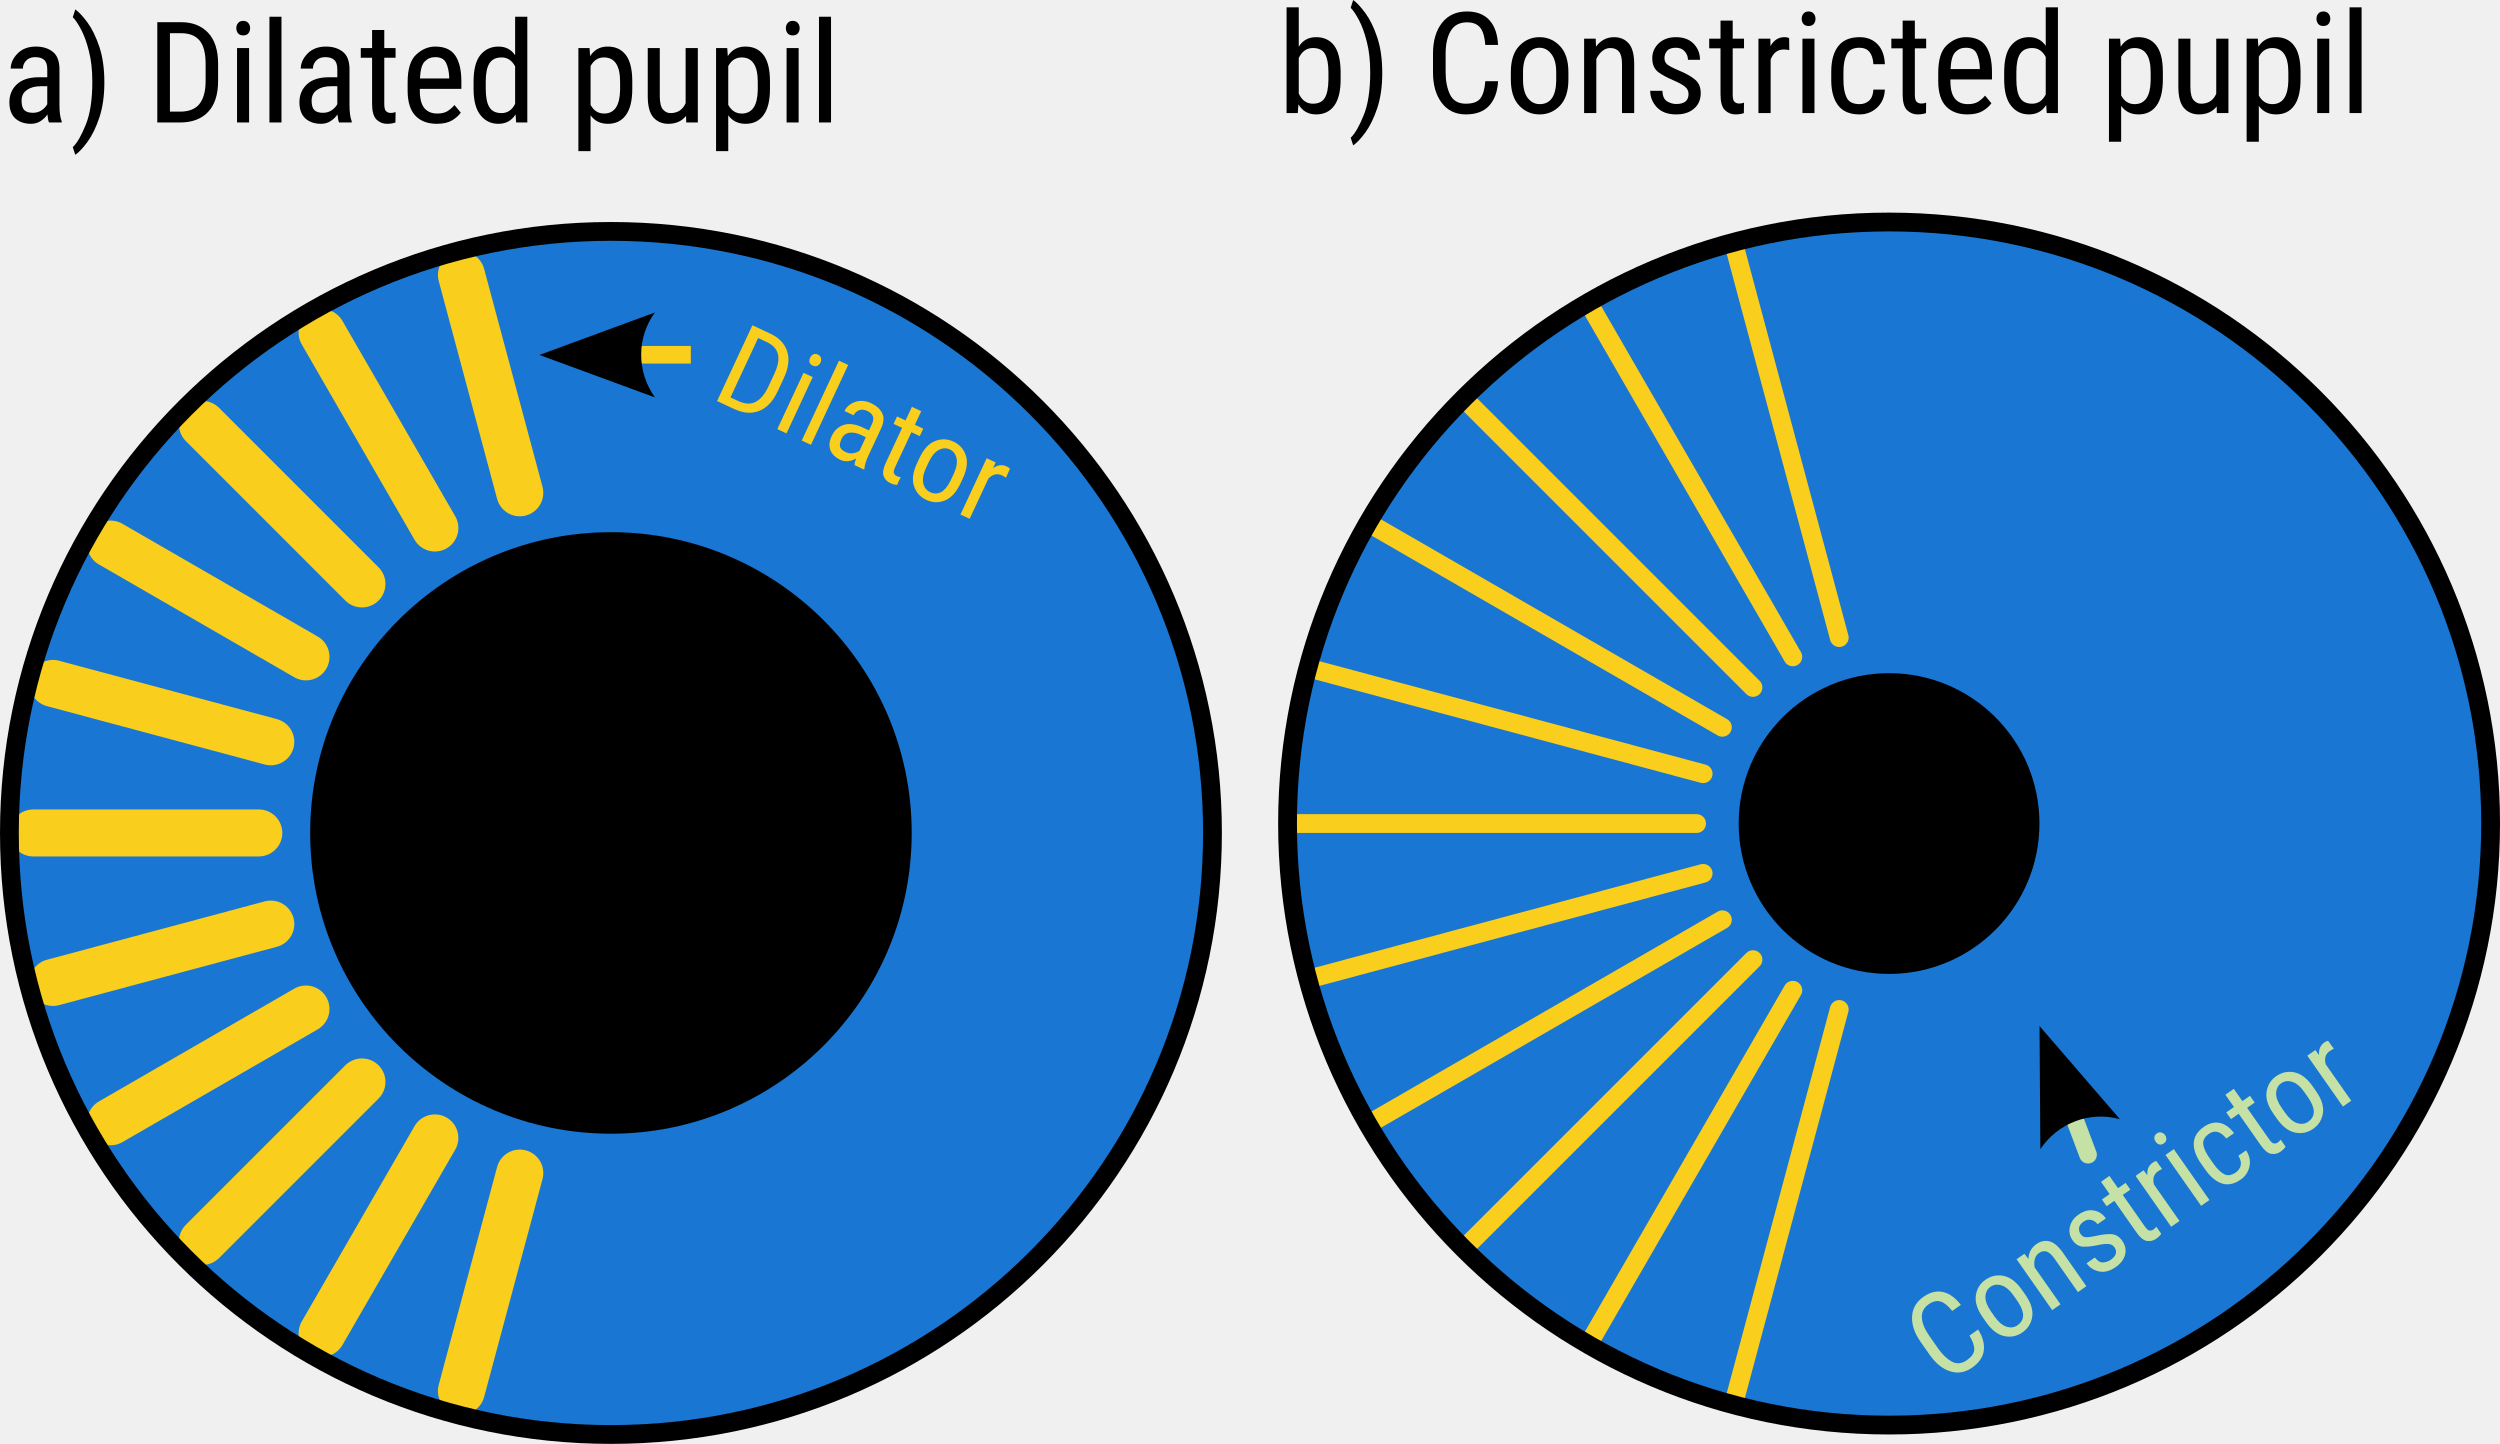
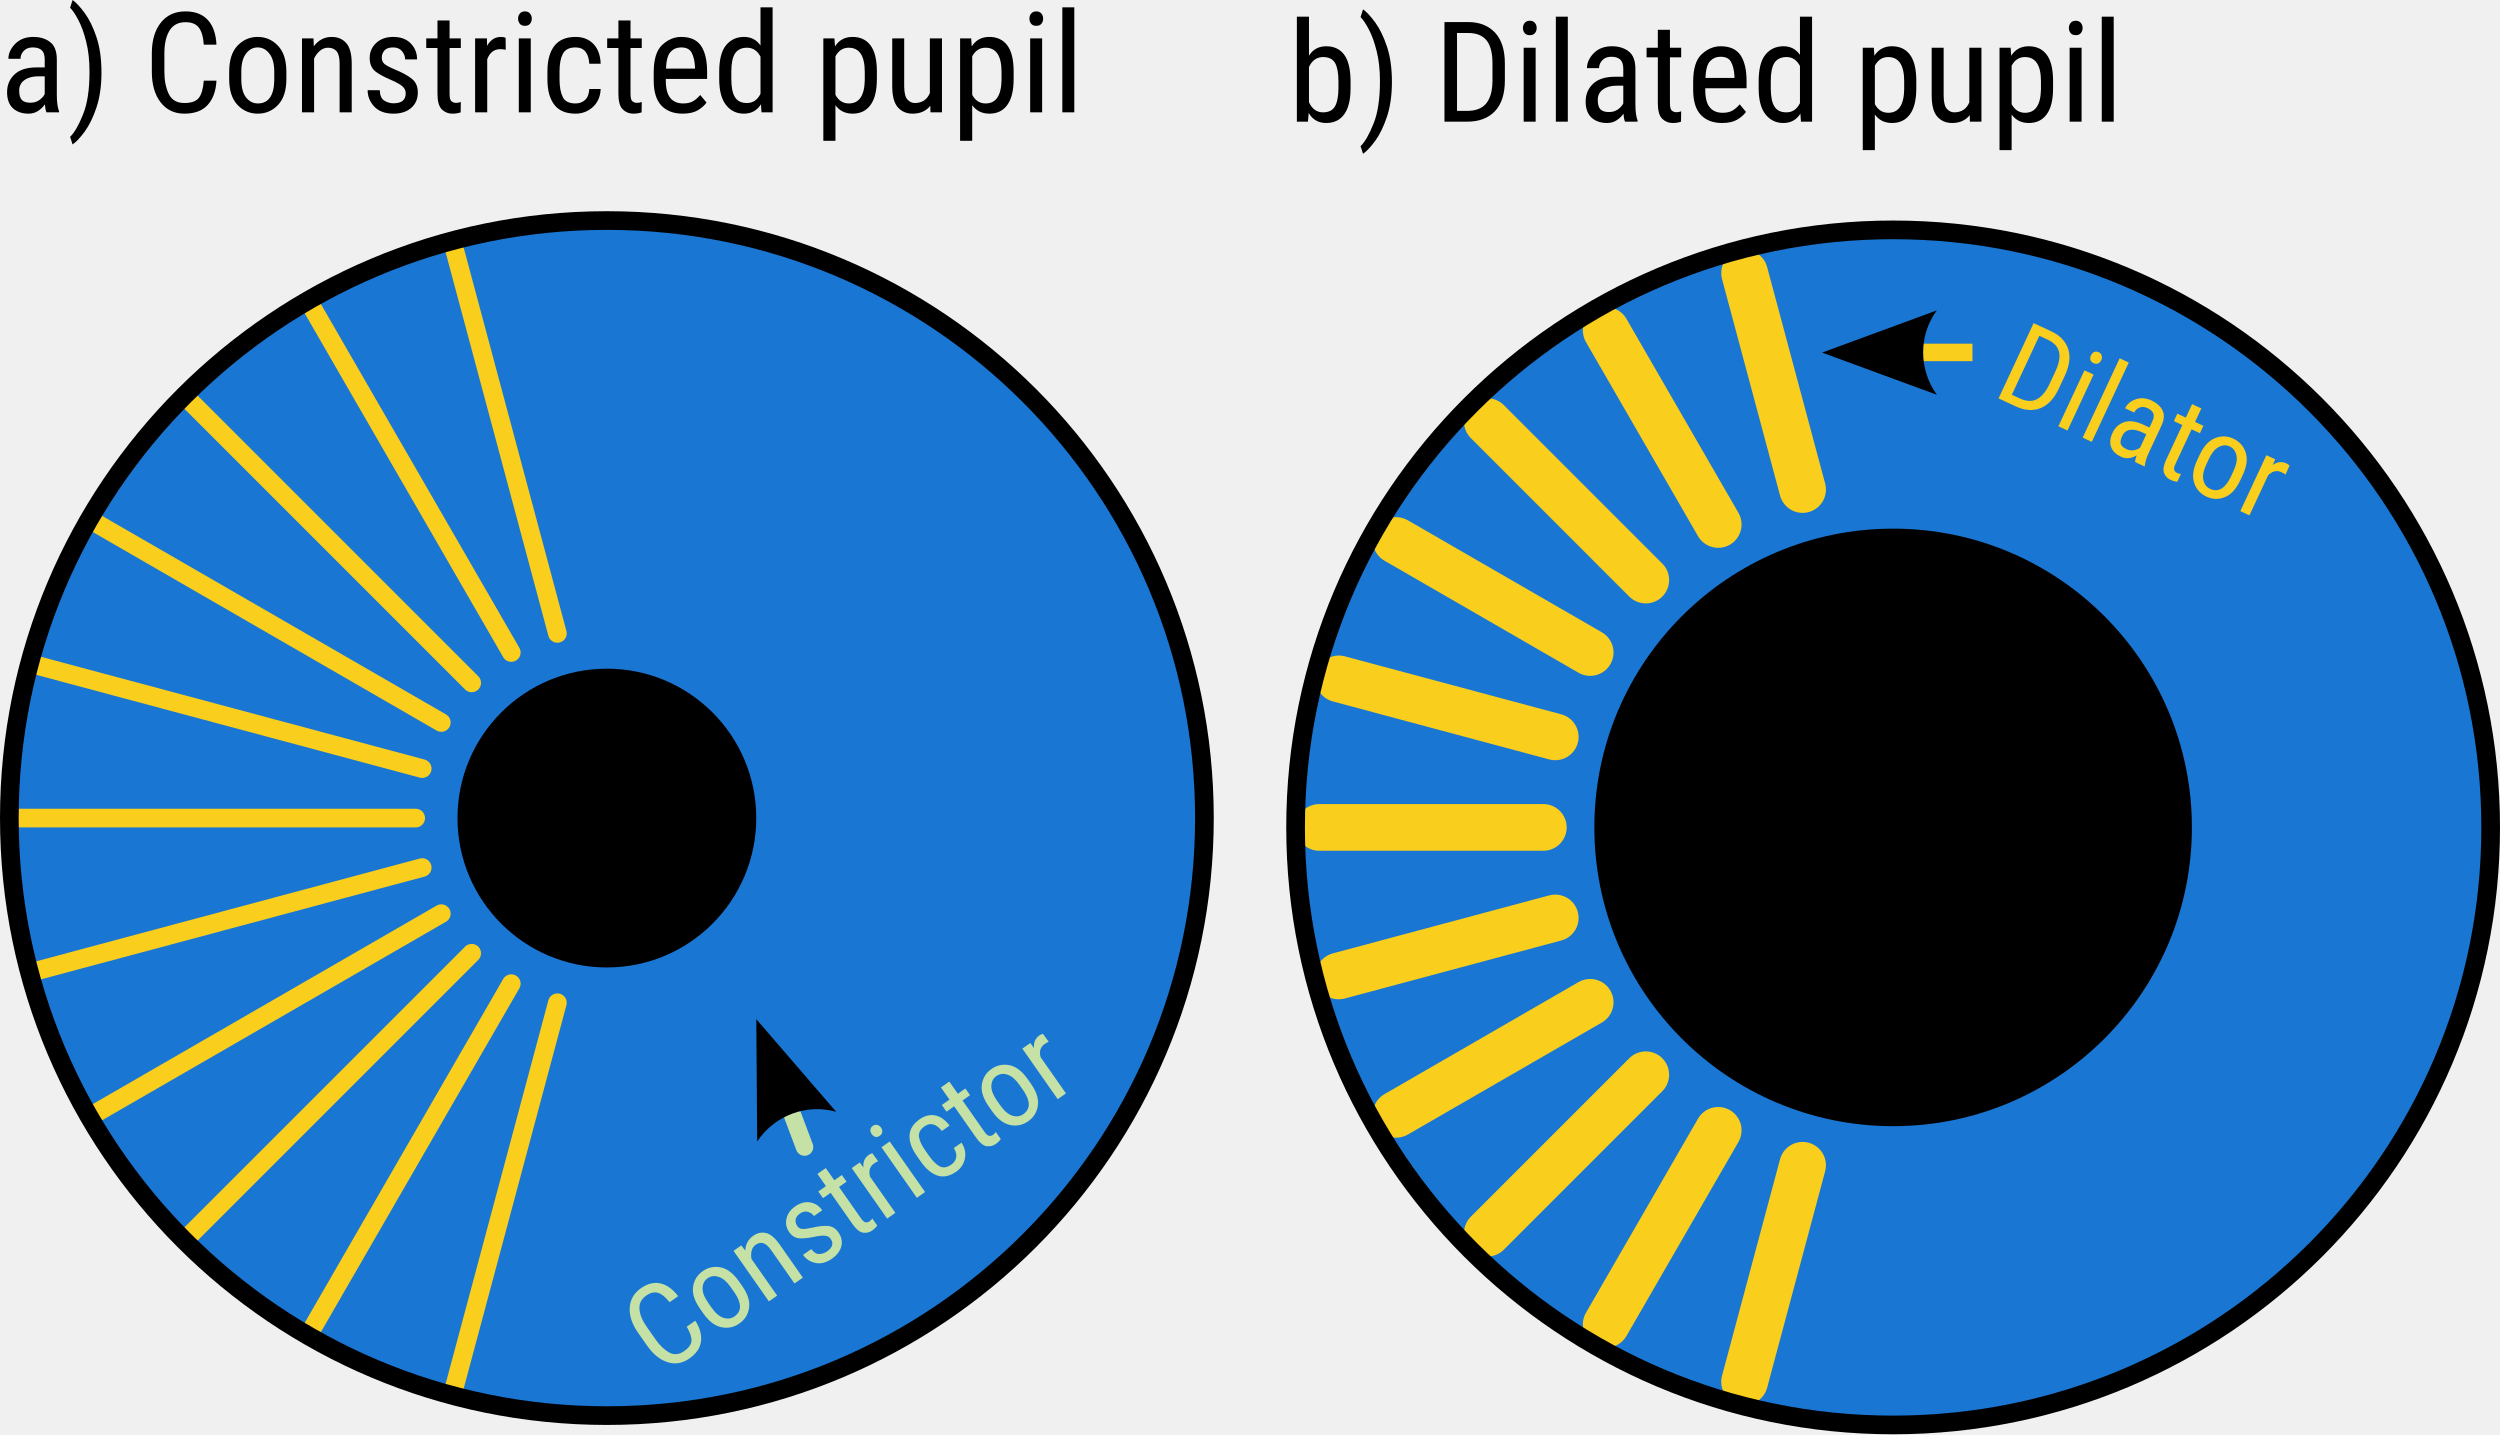
- <svg xmlns="http://www.w3.org/2000/svg" width="75.067mm" height="43.355mm" viewBox="0 0 265.985 153.619" id="svg2" version="1.1">
+ <svg xmlns="http://www.w3.org/2000/svg" width="75.569mm" height="43.355mm" viewBox="0 0 267.765 153.619" id="svg2" version="1.1">
  <defs id="defs4">
    <marker style="overflow:visible" id="marker7403" refX="0" refY="0" orient="auto">
      <path transform="scale(-0.4)" style="fill:#000000;fill-opacity:1;fill-rule:evenodd;stroke:#000000;stroke-width:1pt;stroke-opacity:1" d="M 5.77,0 -2.88,5 V -5 Z" id="path7405" />
    </marker>
    <marker orient="auto" refY="0" refX="0" id="marker9407" style="overflow:visible">
      <path id="path9409" d="m 4.625,-5.046 c -2.76,0 -5,2.24 -5,5 0,2.76 2.24,5 5,5" style="fill:none;fill-rule:evenodd;stroke:#000000;stroke-width:1pt;stroke-opacity:1" transform="scale(0.6)" />
    </marker>
    <marker orient="auto" refY="0" refX="0" id="marker9301" style="overflow:visible">
      <path id="path9303" d="m 4.625,-5.046 c -2.76,0 -5,2.24 -5,5 0,2.76 2.24,5 5,5" style="fill:none;fill-rule:evenodd;stroke:#000000;stroke-width:1pt;stroke-opacity:1" transform="scale(0.6)" />
    </marker>
    <marker orient="auto" refY="0" refX="0" id="marker9195" style="overflow:visible">
      <path id="path9197" d="m -2.5,-1 c 0,2.76 -2.24,5 -5,5 -2.76,0 -5,-2.24 -5,-5 0,-2.76 2.24,-5 5,-5 2.76,0 5,2.24 5,5 z" style="fill:#000000;fill-opacity:1;fill-rule:evenodd;stroke:#000000;stroke-width:1pt;stroke-opacity:1" transform="matrix(0.4,0,0,0.4,2.96,0.4)" />
    </marker>
    <marker orient="auto" refY="0" refX="0" id="marker9107" style="overflow:visible">
      <path id="path9109" d="m -2.5,-1 c 0,2.76 -2.24,5 -5,5 -2.76,0 -5,-2.24 -5,-5 0,-2.76 2.24,-5 5,-5 2.76,0 5,2.24 5,5 z" style="fill:#000000;fill-opacity:1;fill-rule:evenodd;stroke:#000000;stroke-width:1pt;stroke-opacity:1" transform="matrix(0.4,0,0,0.4,2.96,0.4)" />
    </marker>
    <marker style="overflow:visible" id="marker8937" refX="0" refY="0" orient="auto">
      <path transform="scale(0.6)" style="fill:none;fill-rule:evenodd;stroke:#f44336;stroke-width:1pt;stroke-opacity:1" d="m 4.625,-5.046 c -2.76,0 -5,2.24 -5,5 0,2.76 2.24,5 5,5" id="path8939" />
    </marker>
    <marker style="overflow:visible" id="marker8695" refX="0" refY="0" orient="auto">
      <path transform="scale(0.4)" style="fill:none;fill-opacity:0.75;fill-rule:evenodd;stroke:#000000;stroke-width:1pt;stroke-opacity:1" d="M 0,5.65 V -5.65" id="path8697" />
    </marker>
    <marker id="Arrow2Mend" style="overflow:visible" orient="auto" refY="0" refX="0">
      <path id="path6217" style="font-size:12px;fill-rule:evenodd;stroke-width:0.625;stroke-linejoin:round" transform="matrix(-0.6,0,0,-0.6,3,0)" d="M 8.719,4.034 -2.207,0.016 8.719,-4.002 c -1.745,2.372 -1.735,5.617 -6e-7,8.035 z" />
    </marker>
    <marker id="Arrow2Lend" style="overflow:visible" orient="auto" refY="0" refX="0">
      <path id="path6223" style="font-size:12px;fill-rule:evenodd;stroke-width:0.625;stroke-linejoin:round" transform="matrix(-1.1,0,0,-1.1,5.5,0)" d="M 8.719,4.034 -2.207,0.016 8.719,-4.002 c -1.745,2.372 -1.735,5.617 -6e-7,8.035 z" />
    </marker>
    <marker id="Arrow2Mstart" style="overflow:visible" orient="auto" refY="0" refX="0">
      <path id="path6220" style="font-size:12px;fill-rule:evenodd;stroke-width:0.625;stroke-linejoin:round" transform="matrix(0.6,0,0,0.6,-3,0)" d="M 8.719,4.034 -2.207,0.016 8.719,-4.002 c -1.745,2.372 -1.735,5.617 -6e-7,8.035 z" />
    </marker>
    <marker id="Arrow1Sstart" style="overflow:visible" orient="auto" refY="0" refX="0">
      <path id="path6232" style="fill-rule:evenodd;stroke:#000000;stroke-width:1pt;marker-start:none" transform="scale(0.2)" d="M 0,0 5,-5 -12.5,0 5,5 Z" />
    </marker>
    <marker id="Arrow1Lstart" style="overflow:visible" orient="auto" refY="0" refX="0">
      <path id="path6244" style="fill-rule:evenodd;stroke:#000000;stroke-width:1pt;marker-start:none" transform="scale(0.8)" d="M 0,0 5,-5 -12.5,0 5,5 Z" />
    </marker>
    <clipPath id="clipPath_Ziliarkoerper" clipPathUnits="userSpaceOnUse">
      <rect y="105.875" x="384.896" height="363.556" width="25.152" id="Rechteck_Ziliarkoerper" style="opacity:0.529;fill:#000000;fill-opacity:1;fill-rule:evenodd;stroke:#000000;stroke-width:1;stroke-linecap:butt;stroke-linejoin:bevel;stroke-miterlimit:4;stroke-dasharray:none;stroke-dashoffset:100;stroke-opacity:1" />
    </clipPath>
    <marker orient="auto" refY="0" refX="0" id="marker9195-0" style="overflow:visible">
      <path id="path9197-6" d="m -2.5,-1 c 0,2.76 -2.24,5 -5,5 -2.76,0 -5,-2.24 -5,-5 0,-2.76 2.24,-5 5,-5 2.76,0 5,2.24 5,5 z" style="fill:#000000;fill-opacity:1;fill-rule:evenodd;stroke:#000000;stroke-width:1pt;stroke-opacity:1" transform="matrix(0.4,0,0,0.4,2.96,0.4)" />
    </marker>
    <marker orient="auto" refY="0" refX="0" id="marker9407-1" style="overflow:visible">
      <path id="path9409-5" d="m 4.625,-5.046 c -2.76,0 -5,2.24 -5,5 0,2.76 2.24,5 5,5" style="fill:none;fill-rule:evenodd;stroke:#000000;stroke-width:1pt;stroke-opacity:1" transform="scale(0.6)" />
    </marker>
    <marker orient="auto" refY="0" refX="0" id="marker9107-9" style="overflow:visible">
      <path id="path9109-4" d="m -2.5,-1 c 0,2.76 -2.24,5 -5,5 -2.76,0 -5,-2.24 -5,-5 0,-2.76 2.24,-5 5,-5 2.76,0 5,2.24 5,5 z" style="fill:#000000;fill-opacity:1;fill-rule:evenodd;stroke:#000000;stroke-width:1pt;stroke-opacity:1" transform="matrix(0.4,0,0,0.4,2.96,0.4)" />
    </marker>
    <marker orient="auto" refY="0" refX="0" id="marker9301-9" style="overflow:visible">
      <path id="path9303-0" d="m 4.625,-5.046 c -2.76,0 -5,2.24 -5,5 0,2.76 2.24,5 5,5" style="fill:none;fill-rule:evenodd;stroke:#000000;stroke-width:1pt;stroke-opacity:1" transform="scale(0.6)" />
    </marker>
    <marker style="overflow:visible" id="marker8937-7" refX="0" refY="0" orient="auto">
      <path transform="scale(0.6)" style="fill:none;fill-rule:evenodd;stroke:#f44336;stroke-width:1pt;stroke-opacity:1" d="m 4.625,-5.046 c -2.76,0 -5,2.24 -5,5 0,2.76 2.24,5 5,5" id="path8939-7" />
    </marker>
    <marker id="Arrow2Mend-3" style="overflow:visible" orient="auto" refY="0" refX="0">
      <path id="path6217-8" style="font-size:12px;fill-rule:evenodd;stroke-width:0.625;stroke-linejoin:round" transform="matrix(-0.6,0,0,-0.6,3,0)" d="M 8.719,4.034 -2.207,0.016 8.719,-4.002 c -1.745,2.372 -1.735,5.617 -6e-7,8.035 z" />
    </marker>
    <marker id="marker14111" style="overflow:visible" orient="auto" refY="0" refX="0">
      <path id="path14113" style="font-size:12px;fill-rule:evenodd;stroke-width:0.625;stroke-linejoin:round" transform="matrix(-0.6,0,0,-0.6,3,0)" d="M 8.719,4.034 -2.207,0.016 8.719,-4.002 c -1.745,2.372 -1.735,5.617 -6e-7,8.035 z" />
    </marker>
    <marker id="marker14115" style="overflow:visible" orient="auto" refY="0" refX="0">
      <path id="path14117" style="font-size:12px;fill-rule:evenodd;stroke-width:0.625;stroke-linejoin:round" transform="matrix(-0.6,0,0,-0.6,3,0)" d="M 8.719,4.034 -2.207,0.016 8.719,-4.002 c -1.745,2.372 -1.735,5.617 -6e-7,8.035 z" />
    </marker>
    <marker id="marker14119" style="overflow:visible" orient="auto" refY="0" refX="0">
      <path id="path14121" style="font-size:12px;fill-rule:evenodd;stroke-width:0.625;stroke-linejoin:round" transform="matrix(-0.6,0,0,-0.6,3,0)" d="M 8.719,4.034 -2.207,0.016 8.719,-4.002 c -1.745,2.372 -1.735,5.617 -6e-7,8.035 z" />
    </marker>
    <marker id="marker14123" style="overflow:visible" orient="auto" refY="0" refX="0">
      <path id="path14125" style="font-size:12px;fill-rule:evenodd;stroke-width:0.625;stroke-linejoin:round" transform="matrix(-0.6,0,0,-0.6,3,0)" d="M 8.719,4.034 -2.207,0.016 8.719,-4.002 c -1.745,2.372 -1.735,5.617 -6e-7,8.035 z" />
    </marker>
    <marker id="marker14127" style="overflow:visible" orient="auto" refY="0" refX="0">
      <path id="path14129" style="font-size:12px;fill-rule:evenodd;stroke-width:0.625;stroke-linejoin:round" transform="matrix(-0.6,0,0,-0.6,3,0)" d="M 8.719,4.034 -2.207,0.016 8.719,-4.002 c -1.745,2.372 -1.735,5.617 -6e-7,8.035 z" />
    </marker>
    <marker id="Arrow2Mend-6" style="overflow:visible" orient="auto" refY="0" refX="0">
      <path id="path6217-3" style="font-size:12px;fill-rule:evenodd;stroke-width:0.625;stroke-linejoin:round" transform="matrix(-0.6,0,0,-0.6,3,0)" d="M 8.719,4.034 -2.207,0.016 8.719,-4.002 c -1.745,2.372 -1.735,5.617 -6e-7,8.035 z" />
    </marker>
    <marker id="marker14322" style="overflow:visible" orient="auto" refY="0" refX="0">
      <path id="path14324" style="font-size:12px;fill-rule:evenodd;stroke-width:0.625;stroke-linejoin:round" transform="matrix(-0.6,0,0,-0.6,3,0)" d="M 8.719,4.034 -2.207,0.016 8.719,-4.002 c -1.745,2.372 -1.735,5.617 -6e-7,8.035 z" />
    </marker>
    <marker id="marker14326" style="overflow:visible" orient="auto" refY="0" refX="0">
      <path id="path14328" style="font-size:12px;fill-rule:evenodd;stroke-width:0.625;stroke-linejoin:round" transform="matrix(-0.6,0,0,-0.6,3,0)" d="M 8.719,4.034 -2.207,0.016 8.719,-4.002 c -1.745,2.372 -1.735,5.617 -6e-7,8.035 z" />
    </marker>
    <marker id="marker14330" style="overflow:visible" orient="auto" refY="0" refX="0">
      <path id="path14332" style="font-size:12px;fill-rule:evenodd;stroke-width:0.625;stroke-linejoin:round" transform="matrix(-0.6,0,0,-0.6,3,0)" d="M 8.719,4.034 -2.207,0.016 8.719,-4.002 c -1.745,2.372 -1.735,5.617 -6e-7,8.035 z" />
    </marker>
    <marker id="marker14334" style="overflow:visible" orient="auto" refY="0" refX="0">
      <path id="path14336" style="font-size:12px;fill-rule:evenodd;stroke-width:0.625;stroke-linejoin:round" transform="matrix(-0.6,0,0,-0.6,3,0)" d="M 8.719,4.034 -2.207,0.016 8.719,-4.002 c -1.745,2.372 -1.735,5.617 -6e-7,8.035 z" />
    </marker>
    <marker id="marker14338" style="overflow:visible" orient="auto" refY="0" refX="0">
      <path id="path14340" style="font-size:12px;fill-rule:evenodd;stroke-width:0.625;stroke-linejoin:round" transform="matrix(-0.6,0,0,-0.6,3,0)" d="M 8.719,4.034 -2.207,0.016 8.719,-4.002 c -1.745,2.372 -1.735,5.617 -6e-7,8.035 z" />
    </marker>
    <radialGradient id="SVGID_1_" cx="143.292" cy="154.586" r="8.334" gradientTransform="matrix(1.0203,-0.0384,0.0384,1.0203,288.7793,344.1424)" gradientUnits="userSpaceOnUse">
      <stop offset="0" style="stop-color:#FFCB00" id="stop42" />
      <stop offset="1" style="stop-color:#FFF2CD" id="stop44" />
    </radialGradient>
  </defs>
-   <g id="layer1" transform="translate(-383,-35.74273)">
+   <g id="layer1" transform="translate(-245.2354,-35.74273)">
    <g id="g4286" transform="translate(37.86882,75.79041)">
      <g id="g4921" transform="translate(1.466666,0.00310937)">
        <circle r="64" cy="48.569" cx="408.665" id="path4597" style="opacity:1;fill:#1976d2;fill-opacity:1;stroke:none;stroke-width:1;stroke-linecap:round;stroke-miterlimit:4;stroke-dasharray:none" />
        <circle r="32" cy="48.569" cx="408.665" id="path4601" style="opacity:1;fill:#000000;fill-opacity:1;stroke:none;stroke-width:1;stroke-linecap:round;stroke-miterlimit:4;stroke-dasharray:none" />
        <circle id="path4605" style="opacity:1;fill:none;fill-opacity:1;stroke:#aed581;stroke-width:2;stroke-linecap:round;stroke-miterlimit:4;stroke-dasharray:none" d="M 411.244,8.652 A 40,40 0 0 1 448.664,48.618 40,40 0 0 1 411.145,88.492" />
        <path id="path4607" d="m 371.2,48.569 h -24" style="fill:none;fill-rule:evenodd;stroke:#f9ce1d;stroke-width:5;stroke-linecap:round;stroke-linejoin:round;stroke-miterlimit:4;stroke-dasharray:none;stroke-opacity:1" />
        <path id="path4607-7" d="m 372.477,58.265 -23.182,6.212" style="fill:none;fill-rule:evenodd;stroke:#f9ce1d;stroke-width:5;stroke-linecap:round;stroke-linejoin:round;stroke-miterlimit:4;stroke-dasharray:none;stroke-opacity:1" />
        <path id="path4607-7-9" d="M 376.219,67.301 355.435,79.301" style="fill:none;fill-rule:evenodd;stroke:#f9ce1d;stroke-width:5;stroke-linecap:round;stroke-linejoin:round;stroke-miterlimit:4;stroke-dasharray:none;stroke-opacity:1" />
        <path id="path4607-7-9-6" d="m 382.173,75.06 -16.971,16.971" style="fill:none;fill-rule:evenodd;stroke:#f9ce1d;stroke-width:5;stroke-linecap:round;stroke-linejoin:round;stroke-miterlimit:4;stroke-dasharray:none;stroke-opacity:1" />
        <path id="path4607-6" d="m 389.932,81.014 -12,20.785" style="fill:none;fill-rule:evenodd;stroke:#f9ce1d;stroke-width:5;stroke-linecap:round;stroke-linejoin:round;stroke-miterlimit:4;stroke-dasharray:none;stroke-opacity:1" />
        <path id="path4607-7-2" d="m 398.968,84.756 -6.212,23.182" style="fill:none;fill-rule:evenodd;stroke:#f9ce1d;stroke-width:5;stroke-linecap:round;stroke-linejoin:round;stroke-miterlimit:4;stroke-dasharray:none;stroke-opacity:1" />
        <path id="path4607-7-20" d="m 398.968,12.381 -6.212,-23.182" style="fill:none;fill-rule:evenodd;stroke:#f9ce1d;stroke-width:5;stroke-linecap:round;stroke-linejoin:round;stroke-miterlimit:4;stroke-dasharray:none;stroke-opacity:1" />
        <path id="path4607-7-9-2" d="M 389.932,16.124 377.932,-4.661" style="fill:none;fill-rule:evenodd;stroke:#f9ce1d;stroke-width:5;stroke-linecap:round;stroke-linejoin:round;stroke-miterlimit:4;stroke-dasharray:none;stroke-opacity:1" />
        <path id="path4607-7-9-6-3" d="M 382.173,22.077 365.203,5.107" style="fill:none;fill-rule:evenodd;stroke:#f9ce1d;stroke-width:5;stroke-linecap:round;stroke-linejoin:round;stroke-miterlimit:4;stroke-dasharray:none;stroke-opacity:1" />
        <path id="path4607-6-7" d="m 376.219,29.837 -20.785,-12" style="fill:none;fill-rule:evenodd;stroke:#f9ce1d;stroke-width:5;stroke-linecap:round;stroke-linejoin:round;stroke-miterlimit:4;stroke-dasharray:none;stroke-opacity:1" />
        <path id="path4607-7-2-5" d="m 372.477,38.872 -23.182,-6.212" style="fill:none;fill-rule:evenodd;stroke:#f9ce1d;stroke-width:5;stroke-linecap:round;stroke-linejoin:round;stroke-miterlimit:4;stroke-dasharray:none;stroke-opacity:1" />
      </g>
-       <g id="g4937" transform="translate(-8.014558,-0.9999604)">
+       <g id="g4937" transform="translate(-281.7646,-0.9999604)">
        <circle r="64" cy="48.572" cx="554.131" id="path4597-9" style="opacity:1;fill:#1976d2;fill-opacity:1;stroke:none;stroke-width:1;stroke-linecap:round;stroke-miterlimit:4;stroke-dasharray:none" />
        <ellipse ry="16" rx="16" cy="48.572" cx="554.131" id="path4601-2" style="opacity:1;fill:#000000;fill-opacity:1;stroke:none;stroke-width:1;stroke-linecap:round;stroke-miterlimit:4;stroke-dasharray:none" />
        <ellipse id="path4605-2" style="opacity:1;fill:none;fill-opacity:1;stroke:#aed581;stroke-width:5;stroke-linecap:round;stroke-miterlimit:4;stroke-dasharray:none" d="M 556.798,26.294 A 23.597,22.558 0 0 1 576.688,48.685 23.597,22.558 0 0 1 556.565,70.885" />
        <path id="path4607-8" d="m 533.653,48.572 -42.507,-5e-5" style="fill:none;fill-rule:evenodd;stroke:#f9ce1d;stroke-width:2;stroke-linecap:round;stroke-linejoin:round;stroke-miterlimit:4;stroke-dasharray:none;stroke-opacity:1" />
        <path id="path4607-8-8" d="m 534.351,53.872 -41.059,11.002" style="fill:none;fill-rule:evenodd;stroke:#f9ce1d;stroke-width:2;stroke-linecap:round;stroke-linejoin:round;stroke-miterlimit:4;stroke-dasharray:none;stroke-opacity:1" />
        <path id="path4607-8-5" d="m 536.396,58.811 -36.812,21.253" style="fill:none;fill-rule:evenodd;stroke:#f9ce1d;stroke-width:2;stroke-linecap:round;stroke-linejoin:round;stroke-miterlimit:4;stroke-dasharray:none;stroke-opacity:1" />
        <path id="path4607-8-8-0" d="m 539.651,63.052 -30.057,30.057" style="fill:none;fill-rule:evenodd;stroke:#f9ce1d;stroke-width:2;stroke-linecap:round;stroke-linejoin:round;stroke-miterlimit:4;stroke-dasharray:none;stroke-opacity:1" />
        <path id="path4607-8-5-6" d="m 543.892,66.307 -21.254,36.812" style="fill:none;fill-rule:evenodd;stroke:#f9ce1d;stroke-width:2;stroke-linecap:round;stroke-linejoin:round;stroke-miterlimit:4;stroke-dasharray:none;stroke-opacity:1" />
        <path id="path4607-8-8-0-1" d="m 548.831,68.352 -11.002,41.059" style="fill:none;fill-rule:evenodd;stroke:#f9ce1d;stroke-width:2;stroke-linecap:round;stroke-linejoin:round;stroke-miterlimit:4;stroke-dasharray:none;stroke-opacity:1" />
        <path id="path4607-8-8-3" d="m 548.831,28.791 -11.002,-41.059" style="fill:none;fill-rule:evenodd;stroke:#f9ce1d;stroke-width:2;stroke-linecap:round;stroke-linejoin:round;stroke-miterlimit:4;stroke-dasharray:none;stroke-opacity:1" />
        <path id="path4607-8-5-2" d="M 543.892,30.837 522.639,-5.975" style="fill:none;fill-rule:evenodd;stroke:#f9ce1d;stroke-width:2;stroke-linecap:round;stroke-linejoin:round;stroke-miterlimit:4;stroke-dasharray:none;stroke-opacity:1" />
        <path id="path4607-8-8-0-0" d="M 539.651,34.091 509.594,4.034" style="fill:none;fill-rule:evenodd;stroke:#f9ce1d;stroke-width:2;stroke-linecap:round;stroke-linejoin:round;stroke-miterlimit:4;stroke-dasharray:none;stroke-opacity:1" />
        <path id="path4607-8-5-6-6" d="m 536.396,38.333 -36.812,-21.254" style="fill:none;fill-rule:evenodd;stroke:#f9ce1d;stroke-width:2;stroke-linecap:round;stroke-linejoin:round;stroke-miterlimit:4;stroke-dasharray:none;stroke-opacity:1" />
        <path id="path4607-8-8-0-1-1" d="M 534.351,43.272 493.292,32.27" style="fill:none;fill-rule:evenodd;stroke:#f9ce1d;stroke-width:2;stroke-linecap:round;stroke-linejoin:round;stroke-miterlimit:4;stroke-dasharray:none;stroke-opacity:1" />
      </g>
      <text xml:space="preserve" style="font-style:normal;font-variant:normal;font-weight:normal;font-stretch:normal;line-height:0%;font-family:Roboto;-inkscape-font-specification:Roboto;letter-spacing:0px;word-spacing:0px;fill:#000000;fill-opacity:1;stroke:none;stroke-width:1px;stroke-linecap:butt;stroke-linejoin:miter;stroke-opacity:1" x="354.131" y="-31.428" id="text4895">
        <tspan id="tspan4897" x="354.131" y="-31.428" style="font-size:15.625px;line-height:1.25"> </tspan>
      </text>
      <text xml:space="preserve" style="font-style:normal;font-weight:normal;line-height:0%;font-family:sans-serif;letter-spacing:0px;word-spacing:0px;fill:#000000;fill-opacity:1;stroke:none;stroke-width:1px;stroke-linecap:butt;stroke-linejoin:miter;stroke-opacity:1" x="345.3" y="-27.014" id="text4899">
-         <tspan id="tspan4901" x="345.3" y="-27.014" style="font-style:normal;font-variant:normal;font-weight:normal;font-stretch:normal;font-size:15px;line-height:1.25;font-family:'Roboto Condensed';-inkscape-font-specification:'Roboto Condensed, '">a) Dilated pupil</tspan>
-       </text>
-       <text xml:space="preserve" style="font-style:normal;font-weight:normal;line-height:0%;font-family:sans-serif;letter-spacing:0px;word-spacing:0px;fill:#000000;fill-opacity:1;stroke:none;stroke-width:1px;stroke-linecap:butt;stroke-linejoin:miter;stroke-opacity:1" x="481.048" y="-28.014" id="text4899-5">
-         <tspan id="tspan4901-5" x="481.048" y="-28.014" style="font-style:normal;font-variant:normal;font-weight:normal;font-stretch:normal;font-size:15px;line-height:1.25;font-family:'Roboto Condensed';-inkscape-font-specification:'Roboto Condensed, '">b) Constricted pupil</tspan>
+         <tspan id="tspan4901" x="345.3" y="-27.014" style="font-style:normal;font-variant:normal;font-weight:normal;font-stretch:normal;font-size:15px;line-height:1.25;font-family:'Roboto Condensed';-inkscape-font-specification:'Roboto Condensed, '">b) Dilated pupil</tspan>
+       </text>
+       <text xml:space="preserve" style="font-style:normal;font-weight:normal;line-height:0%;font-family:sans-serif;letter-spacing:0px;word-spacing:0px;fill:#000000;fill-opacity:1;stroke:none;stroke-width:1px;stroke-linecap:butt;stroke-linejoin:miter;stroke-opacity:1" x="207.298" y="-28.014" id="text4899-5">
+         <tspan id="tspan4901-5" x="207.298" y="-28.014" style="font-style:normal;font-variant:normal;font-weight:normal;font-stretch:normal;font-size:15px;line-height:1.25;font-family:'Roboto Condensed';-inkscape-font-specification:'Roboto Condensed, '">a) Constricted pupil</tspan>
      </text>
      <g id="g4921-2" transform="translate(1.466663,0.00310963)">
        <circle r="64" cy="48.569" cx="408.665" id="path4597-5" style="opacity:1;fill:none;fill-opacity:1;stroke:#000000;stroke-width:2;stroke-linecap:round;stroke-miterlimit:4;stroke-dasharray:none" />
      </g>
-       <g id="g4921-2-5" transform="translate(137.4521,-0.9968513)">
+       <g id="g4921-2-5" transform="translate(-136.2979,-0.9968513)">
        <circle r="64" cy="48.569" cx="408.665" id="path4597-5-1" style="opacity:1;fill:none;fill-opacity:1;stroke:#000000;stroke-width:2;stroke-linecap:round;stroke-miterlimit:4;stroke-dasharray:none" />
      </g>
      <text xml:space="preserve" style="font-style:normal;font-weight:normal;font-size:37.5px;line-height:1.25;font-family:sans-serif;letter-spacing:0px;word-spacing:0px;fill:#f9ce1d;fill-opacity:1;stroke:none;stroke-width:0.938" x="382.095" y="-175.727" id="text1098" transform="rotate(25)">
        <tspan id="tspan1096" x="382.095" y="-175.727" style="font-style:normal;font-variant:normal;font-weight:normal;font-stretch:normal;font-size:12.5px;font-family:'Roboto Condensed';-inkscape-font-specification:'Roboto Condensed, ';fill:#f9ce1d;stroke-width:0.938">Dilator</tspan>
      </text>
-       <text xml:space="preserve" style="font-style:normal;font-weight:normal;font-size:37.5px;line-height:1.25;font-family:sans-serif;letter-spacing:0px;word-spacing:0px;fill:#c5e1a5;fill-opacity:1;stroke:none;stroke-width:0.937" x="390.419" y="404.568" id="text1098-9" transform="rotate(-35)">
-         <tspan id="tspan1096-6" x="390.419" y="404.568" style="font-style:normal;font-variant:normal;font-weight:normal;font-stretch:normal;font-size:12.5px;font-family:'Roboto Condensed';-inkscape-font-specification:'Roboto Condensed, ';fill:#c5e1a5;stroke-width:0.937">Constrictor</tspan>
+       <text xml:space="preserve" style="font-style:normal;font-weight:normal;font-size:37.5px;line-height:1.25;font-family:sans-serif;letter-spacing:0px;word-spacing:0px;fill:#c5e1a5;fill-opacity:1;stroke:none;stroke-width:0.937" x="166.176" y="247.549" id="text1098-9" transform="rotate(-35)">
+         <tspan id="tspan1096-6" x="166.176" y="247.549" style="font-style:normal;font-variant:normal;font-weight:normal;font-stretch:normal;font-size:12.5px;font-family:'Roboto Condensed';-inkscape-font-specification:'Roboto Condensed, ';fill:#c5e1a5;stroke-width:0.937">Constrictor</tspan>
      </text>
      <path style="fill:#cddc39;stroke:#f9ce1d;stroke-width:1.875;stroke-linecap:butt;stroke-linejoin:miter;stroke-miterlimit:4;stroke-dasharray:none;stroke-opacity:1;marker-end:url(#Arrow2Mend)" d="m 418.631,-2.303 h -8" id="path1120" />
-       <path style="fill:#dcedc8;stroke:#c5e1a5;stroke-width:1.875;stroke-linecap:round;stroke-linejoin:bevel;stroke-miterlimit:4;stroke-dasharray:none;stroke-opacity:1;marker-end:url(#Arrow2Mend)" d="m 567.286,82.806 -2.295,-6.109" id="path1122" />
+       <path style="fill:#dcedc8;stroke:#c5e1a5;stroke-width:1.875;stroke-linecap:round;stroke-linejoin:bevel;stroke-miterlimit:4;stroke-dasharray:none;stroke-opacity:1;marker-end:url(#Arrow2Mend)" d="m 293.536,82.806 -2.295,-6.109" id="path1122" />
    </g>
  </g>
  <style id="style4972" type="text/css">
	.st0{fill:none;}
	.st1{opacity:0.7;fill:url(#SVGID_1_);}
	.st2{opacity:0.7;fill:url(#SVGID_2_);}
	.st3{opacity:0.7;fill:url(#SVGID_3_);}
	.st4{opacity:0.7;fill:url(#SVGID_4_);}
	.st5{opacity:0.7;fill:url(#SVGID_5_);}
	.st6{opacity:0.7;fill:url(#SVGID_6_);}
	.st7{opacity:0.7;fill:url(#SVGID_7_);}
	.st8{opacity:0.7;fill:url(#SVGID_8_);}
	.st9{opacity:0.7;fill:url(#SVGID_9_);}
	.st10{opacity:0.7;fill:url(#SVGID_10_);}
	.st11{opacity:0.7;fill:url(#SVGID_11_);}
	.st12{opacity:0.7;fill:url(#SVGID_12_);}
	.st13{opacity:0.7;fill:url(#SVGID_13_);}
	.st14{opacity:0.7;fill:url(#SVGID_14_);}
	.st15{opacity:0.7;fill:url(#SVGID_15_);}
	.st16{opacity:0.7;fill:url(#SVGID_16_);}
	.st17{opacity:0.7;fill:url(#SVGID_17_);}
	.st18{opacity:0.7;fill:url(#SVGID_18_);}
	.st19{opacity:0.7;fill:url(#SVGID_19_);}
	.st20{opacity:0.7;fill:url(#SVGID_20_);}
	.st21{opacity:0.7;fill:url(#SVGID_21_);}
	.st22{opacity:0.7;fill:url(#SVGID_22_);}
	.st23{opacity:0.7;fill:url(#SVGID_23_);}
	.st24{opacity:0.7;fill:url(#SVGID_24_);}
	.st25{opacity:0.7;fill:url(#SVGID_25_);}
	.st26{opacity:0.7;fill:url(#SVGID_26_);}
	.st27{opacity:0.7;fill:url(#SVGID_27_);}
	.st28{opacity:0.7;fill:url(#SVGID_28_);}
	.st29{opacity:0.7;fill:url(#SVGID_29_);}
	.st30{opacity:0.7;fill:url(#SVGID_30_);}
	.st31{fill:url(#SVGID_31_);stroke:#000000;stroke-width:0.992;stroke-miterlimit:10;}
	.st32{fill:url(#SVGID_32_);stroke:#000000;stroke-width:0.992;stroke-miterlimit:10;}
	.st33{fill:#BBFBFF;}
	.st34{fill:none;stroke:#000000;stroke-width:0.709;stroke-miterlimit:10;}
	.st35{fill:url(#SVGID_33_);}
	.st36{fill:none;stroke:#000000;stroke-width:1.417;stroke-miterlimit:10;}
	.st37{fill:#FFFFFF;stroke:#000000;stroke-miterlimit:10;}
	.st38{fill:url(#SVGID_34_);}
	.st39{fill:#C6ACAC;stroke:#000000;stroke-miterlimit:10;}
	.st40{fill:url(#New_Pattern_2);}
	.st41{fill:url(#SVGID_35_);}
	.st42{fill:url(#SVGID_36_);}
	.st43{fill:none;stroke:#000000;stroke-miterlimit:10;}
	.st44{fill:url(#SVGID_37_);}
	.st45{fill:url(#SVGID_38_);}
	.st46{fill:url(#SVGID_39_);}
	.st47{fill:url(#SVGID_40_);}
	.st48{fill:url(#SVGID_41_);}
	.st49{fill:url(#SVGID_42_);}
	.st50{fill:url(#SVGID_43_);}
	.st51{fill:url(#SVGID_44_);}
	.st52{fill:url(#SVGID_45_);}
	.st53{fill:url(#SVGID_46_);}
	.st54{fill:url(#SVGID_47_);}
	.st55{fill:url(#SVGID_48_);}
	.st56{fill:#FF0000;}
	.st57{fill:none;stroke:#FF0000;stroke-miterlimit:10;}
	.st58{fill:none;stroke:#0013FF;stroke-width:0.992;stroke-miterlimit:10;}
	.st59{fill:none;stroke:#000000;stroke-width:0.992;stroke-miterlimit:10;}
	.st60{fill:none;stroke:#1800FF;stroke-miterlimit:10;}
	.st61{fill:url(#SVGID_49_);}
	.st62{fill:url(#SVGID_50_);}
	.st63{fill:url(#SVGID_51_);}
	.st64{fill:url(#SVGID_52_);}
	.st65{fill:url(#SVGID_53_);}
	.st66{fill:url(#SVGID_54_);}
	.st67{fill:url(#SVGID_55_);}
	.st68{fill:url(#SVGID_56_);}
	.st69{font-family:'DejaVuSans';}
	.st70{font-size:8.504;}
	.st71{opacity:0.3;fill:#C6ACAC;stroke:#000000;stroke-miterlimit:10;}
</style>
</svg>
